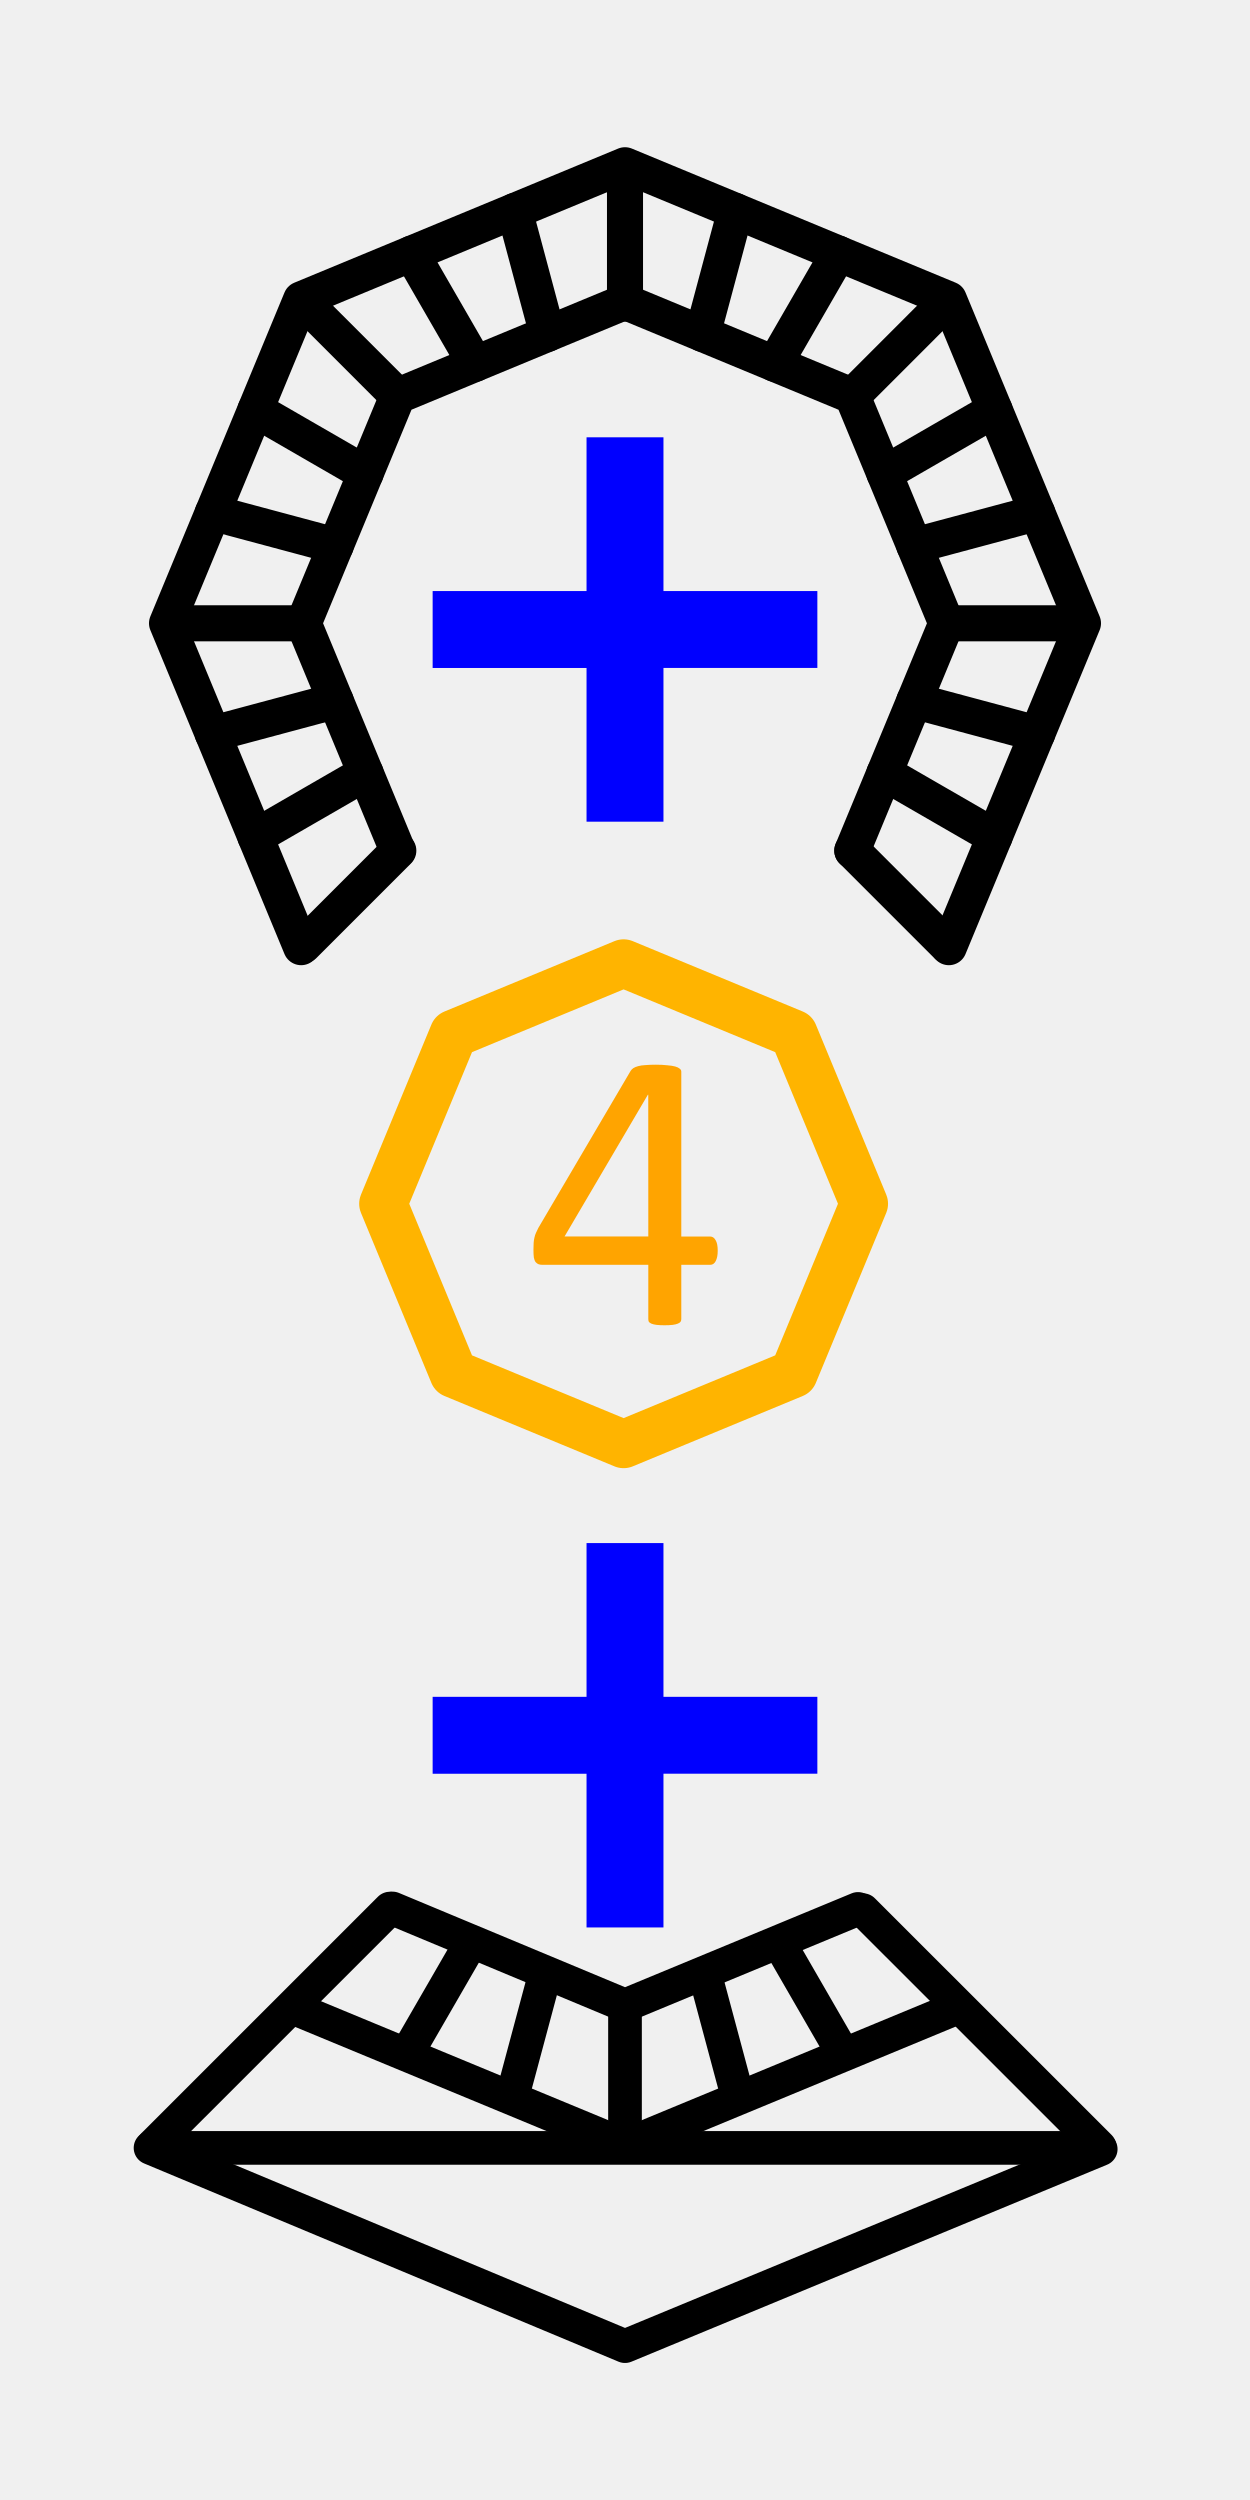
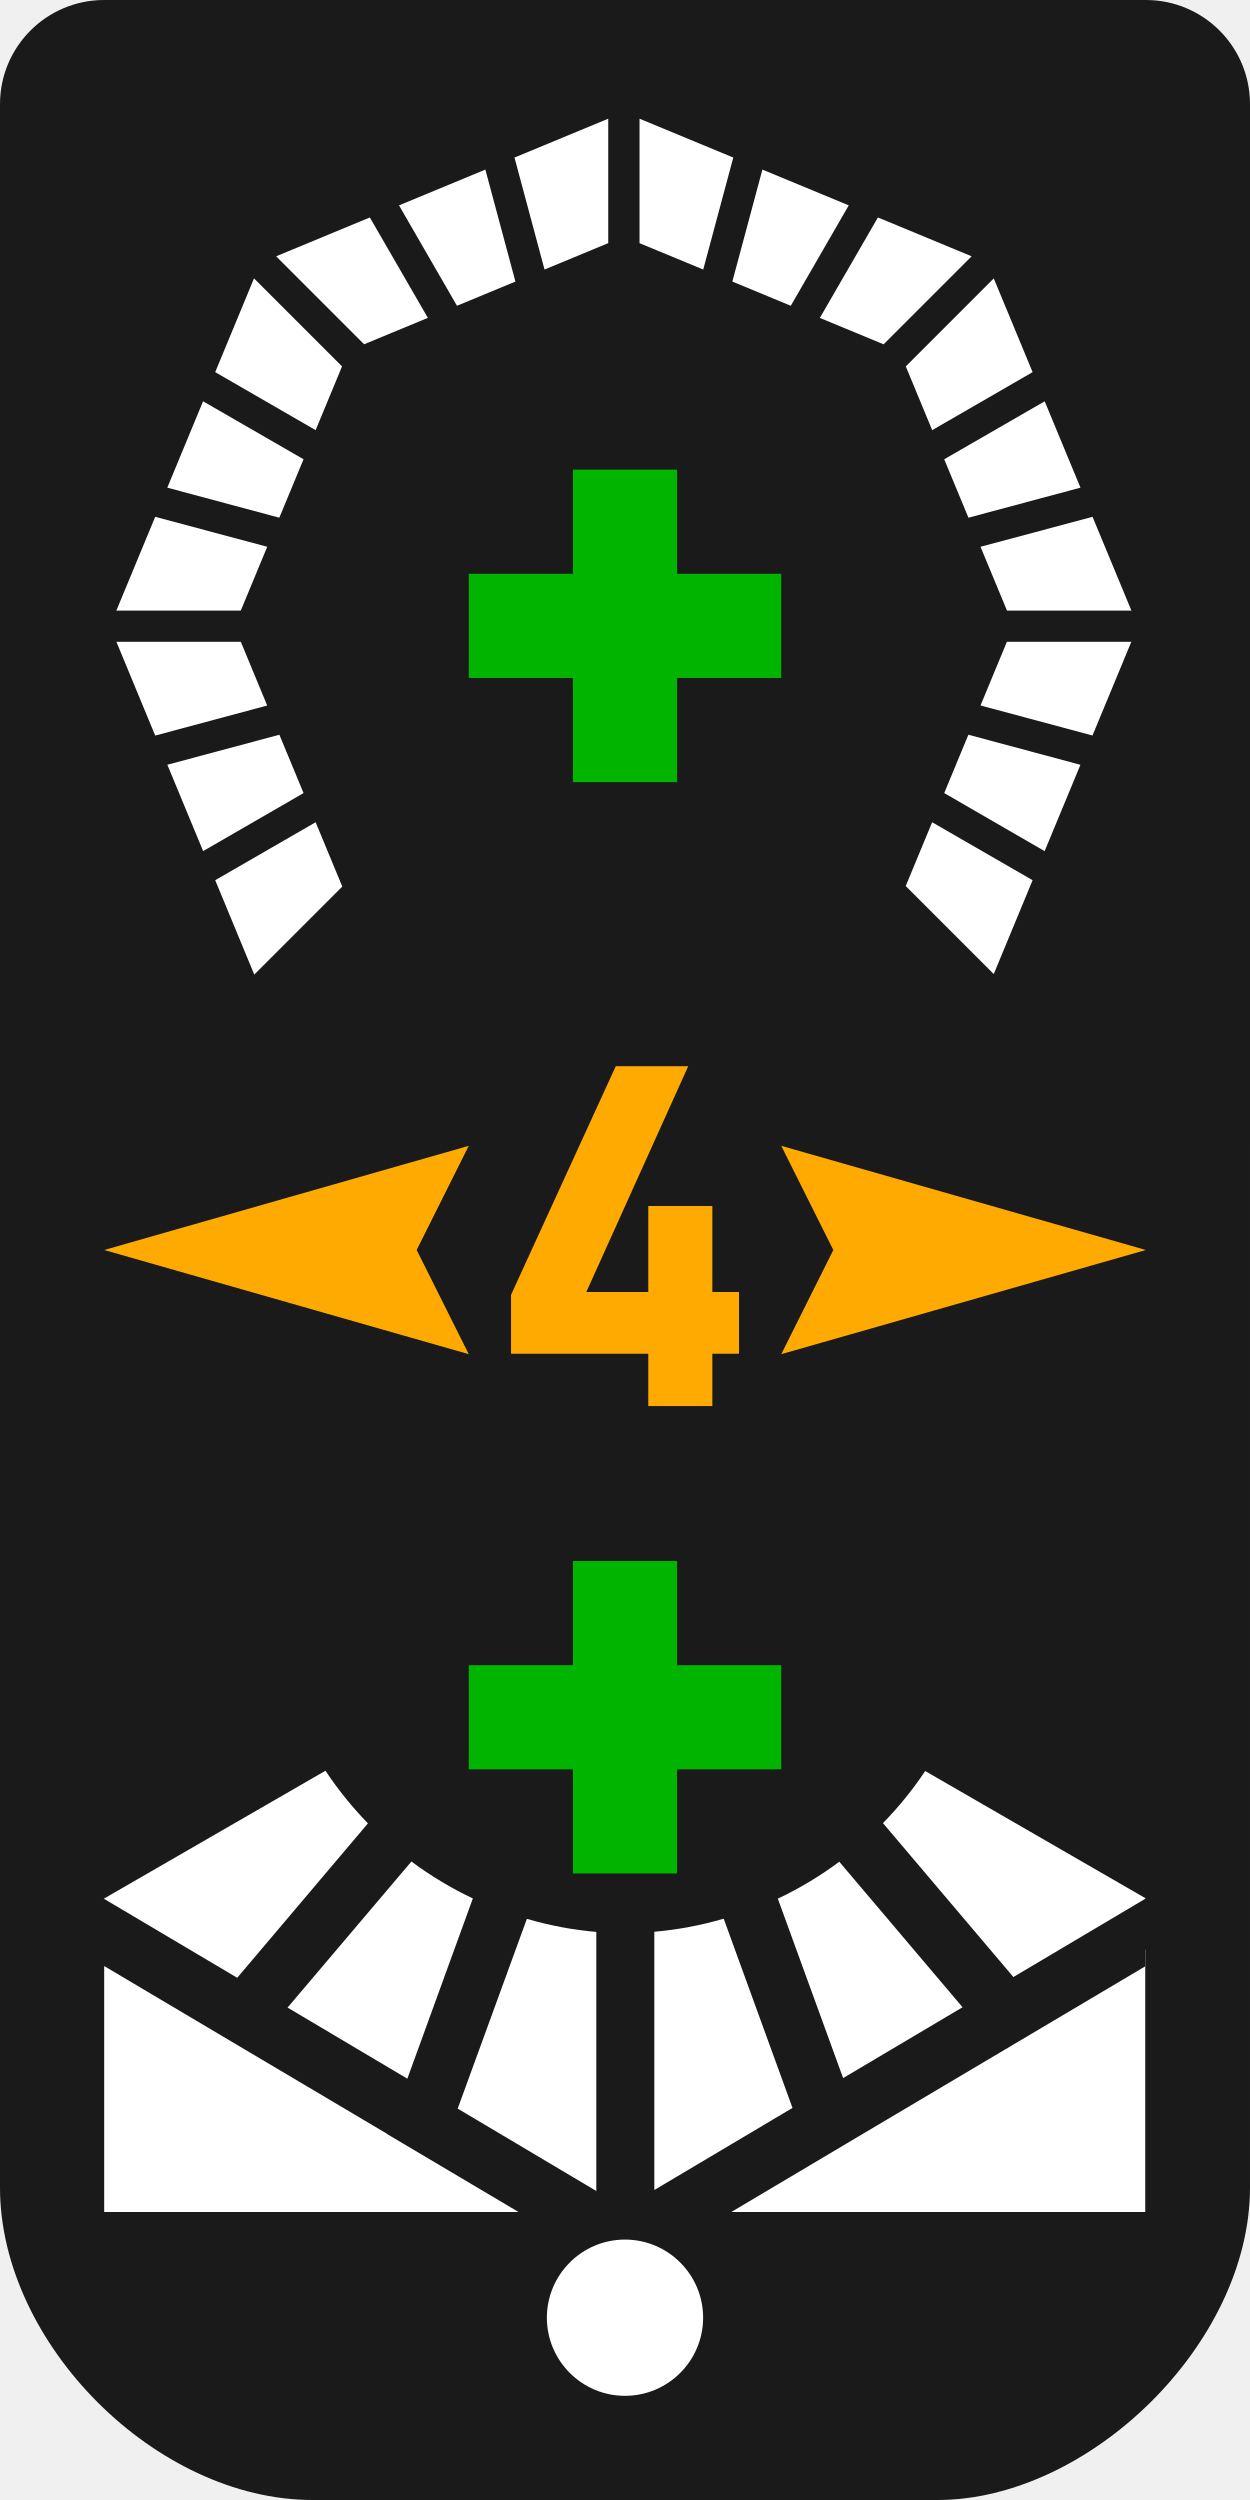
- <svg xmlns="http://www.w3.org/2000/svg" xmlns:ns1="http://www.openswatchbook.org/uri/2009/osb" width="26mm" height="52mm" viewBox="0 0 26 52" version="1.1" id="svg8">
-   <defs id="defs2">
-     <linearGradient id="linearGradient2823" ns1:paint="solid">
-       <stop style="stop-color:#000000;stop-opacity:1;" offset="0" id="stop2821" />
-     </linearGradient>
-     <linearGradient id="linearGradient841" ns1:paint="solid">
-       <stop style="stop-color:#000000;stop-opacity:1;" offset="0" id="stop839" />
-     </linearGradient>
-   </defs>
-   <g id="layer1" style="display:inline">
-     <path id="path939" style="display:inline;fill:none;fill-opacity:1;stroke:#000000;stroke-width:0.7;stroke-linecap:round;stroke-linejoin:round;stroke-miterlimit:4;stroke-dasharray:none" d="m 22.895,44.702 v 0 l -9.895,4.098 v 0 L 3.131,44.676" />
-     <g id="g115" style="display:inline;stroke-width:1.4;stroke-miterlimit:4;stroke-dasharray:none" transform="matrix(0.5001316,0,0,0.4997508,1.997105,16.82766)">
-       <path id="path2921" style="fill:none;fill-opacity:1;stroke:#000000;stroke-width:1.4;stroke-linejoin:round;stroke-miterlimit:4;stroke-dasharray:none;stroke-opacity:1" d="M 8.194,49.896 22,55.618 35.806,49.896" />
-       <path id="path1093" style="fill:none;stroke:#000000;stroke-width:1.4;stroke-linejoin:round;stroke-miterlimit:4;stroke-dasharray:none;stroke-opacity:1" d="M 2.266,55.725 H 41.734" />
-       <path id="path2933" style="fill:none;stroke:#000000;stroke-width:1.4;stroke-linecap:butt;stroke-linejoin:round;stroke-miterlimit:4;stroke-dasharray:none;stroke-opacity:1" d="m 22,49.795 v 5.936" />
-       <path id="path39" style="fill:none;stroke:#000000;stroke-width:1.4;stroke-linecap:round;stroke-linejoin:round;stroke-miterlimit:4;stroke-dasharray:none" d="m 31.691,45.778 v 0 l -9.691,4.017 -9.671,-4.036" />
-       <path id="path1076" style="fill:none;stroke:#000000;stroke-width:1.4;stroke-linecap:butt;stroke-linejoin:round;stroke-miterlimit:4;stroke-dasharray:none;stroke-opacity:1" d="m 18.695,48.425 -1.404,5.242" />
-       <path id="path1129" style="fill:none;stroke:#000000;stroke-width:1.4;stroke-linecap:butt;stroke-linejoin:round;stroke-miterlimit:4;stroke-dasharray:none;stroke-opacity:1" d="m 15.614,47.148 -2.712,4.699" />
-       <path id="path1161" style="fill:none;stroke:#000000;stroke-width:1.4;stroke-linecap:butt;stroke-linejoin:round;stroke-miterlimit:4;stroke-dasharray:none;stroke-opacity:1" d="M 31.097,51.848 28.386,47.148" />
-       <path id="path1167" style="fill:none;stroke:#000000;stroke-width:1.4;stroke-linecap:butt;stroke-linejoin:round;stroke-miterlimit:4;stroke-dasharray:none;stroke-opacity:1" d="M 26.709,53.667 25.305,48.425" />
-       <path id="path1124" style="fill:none;stroke:#000000;stroke-width:1.4;stroke-linecap:round;stroke-linejoin:round;stroke-miterlimit:4;stroke-dasharray:none;stroke-opacity:1" d="m 31.895,45.829 9.844,9.85" />
-       <path id="path1126" style="fill:none;stroke:#000000;stroke-width:1.4;stroke-linecap:round;stroke-linejoin:round;stroke-miterlimit:4;stroke-dasharray:none;stroke-opacity:1" d="M 12.221,45.764 2.377,55.614" />
-     </g>
-     <g id="g931" style="display:inline" transform="translate(1.500004,1.096088)">
-       <path id="path1122" style="display:inline;fill:none;fill-opacity:1;stroke:#000000;stroke-width:0.75;stroke-linecap:round;stroke-linejoin:round;stroke-miterlimit:4;stroke-dasharray:none;stroke-opacity:1" d="M 4.764,18.605 1.974,11.868 4.764,5.131 11.5,2.341 l 6.736,2.79 2.79,6.737 -2.79,6.737" />
-       <path id="path1146" style="fill:none;stroke:#000000;stroke-width:0.75;stroke-linecap:round;stroke-linejoin:round;stroke-miterlimit:4;stroke-dasharray:none;stroke-opacity:1" d="m 16.228,16.597 1.964,1.964" />
-       <path id="path1112-0" style="display:inline;fill:none;stroke:#000000;stroke-width:0.75;stroke-linecap:round;stroke-linejoin:round;stroke-miterlimit:4;stroke-dasharray:none;stroke-opacity:1" d="M 4.808,5.175 6.772,7.139" />
-       <path id="path1096-1" style="fill:none;stroke:#000000;stroke-width:0.75;stroke-linecap:round;stroke-linejoin:round;stroke-miterlimit:4;stroke-dasharray:none;stroke-opacity:1" d="M 11.5,2.4 V 5.218" />
-       <path id="path1065-4" style="fill:none;stroke:#000000;stroke-width:0.75;stroke-linecap:round;stroke-linejoin:round;stroke-miterlimit:4;stroke-dasharray:none;stroke-opacity:1" d="M 4.814,11.868 H 2.181" />
-       <path id="path1120-8" style="fill:none;stroke:#000000;stroke-width:0.75;stroke-linecap:round;stroke-linejoin:round;stroke-miterlimit:4;stroke-dasharray:none;stroke-opacity:1" d="M 20.966,11.868 H 18.186" />
-       <path id="path1104-4" style="fill:none;stroke:#000000;stroke-width:0.75;stroke-linecap:round;stroke-linejoin:round;stroke-miterlimit:4;stroke-dasharray:none;stroke-opacity:1" d="m 18.192,5.175 -1.964,1.965" />
-       <path id="path1082-1" style="fill:none;stroke:#000000;stroke-width:0.75;stroke-linecap:round;stroke-linejoin:round;stroke-miterlimit:4;stroke-dasharray:none;stroke-opacity:1" d="M 13.797,3.293 13.113,5.849" />
-       <path id="path1131-4" style="fill:none;stroke:#000000;stroke-width:0.75;stroke-linecap:round;stroke-linejoin:round;stroke-miterlimit:4;stroke-dasharray:none;stroke-opacity:1" d="m 15.938,4.179 -1.323,2.292" />
-       <path id="path1135-2" style="fill:none;stroke:#000000;stroke-width:0.75;stroke-linecap:round;stroke-linejoin:round;stroke-miterlimit:4;stroke-dasharray:none;stroke-opacity:1" d="m 6.104,14.984 -2.291,1.323" />
-       <path id="path1137-4" style="fill:none;stroke:#000000;stroke-width:0.75;stroke-linecap:round;stroke-linejoin:round;stroke-miterlimit:4;stroke-dasharray:none;stroke-opacity:1" d="m 19.187,7.429 -2.291,1.323" />
-       <path id="path1141-6" style="fill:none;stroke:#000000;stroke-width:0.75;stroke-linecap:round;stroke-linejoin:round;stroke-miterlimit:4;stroke-dasharray:none;stroke-opacity:1" d="M 5.482,13.481 2.926,14.166" />
-       <path id="path1143-6" style="fill:none;stroke:#000000;stroke-width:0.75;stroke-linecap:round;stroke-linejoin:round;stroke-miterlimit:4;stroke-dasharray:none;stroke-opacity:1" d="M 20.074,9.57 17.518,10.255" />
-       <path id="path1147-7" style="fill:none;stroke:#000000;stroke-width:0.75;stroke-linecap:round;stroke-linejoin:round;stroke-miterlimit:4;stroke-dasharray:none;stroke-opacity:1" d="M 5.482,10.255 2.926,9.57" />
-       <path id="path1149-2" style="fill:none;stroke:#000000;stroke-width:0.75;stroke-linecap:round;stroke-linejoin:round;stroke-miterlimit:4;stroke-dasharray:none;stroke-opacity:1" d="M 20.074,14.166 17.518,13.481" />
-       <path id="path1153-3" style="fill:none;stroke:#000000;stroke-width:0.75;stroke-linecap:round;stroke-linejoin:round;stroke-miterlimit:4;stroke-dasharray:none;stroke-opacity:1" d="M 6.104,8.752 3.813,7.429" />
-       <path id="path1155-0" style="fill:none;stroke:#000000;stroke-width:0.75;stroke-linecap:round;stroke-linejoin:round;stroke-miterlimit:4;stroke-dasharray:none;stroke-opacity:1" d="M 19.187,16.307 16.896,14.984" />
-       <path id="path1159-7" style="fill:none;stroke:#000000;stroke-width:0.75;stroke-linecap:round;stroke-linejoin:round;stroke-miterlimit:4;stroke-dasharray:none;stroke-opacity:1" d="M 8.385,6.471 7.062,4.179" />
-       <path id="path1165-1" style="fill:none;stroke:#000000;stroke-width:0.75;stroke-linecap:round;stroke-linejoin:round;stroke-miterlimit:4;stroke-dasharray:none;stroke-opacity:1" d="M 9.887,5.849 9.203,3.293" />
-       <path id="path1071" style="fill:none;stroke:#000000;stroke-width:0.75;stroke-linecap:round;stroke-linejoin:round;stroke-miterlimit:4;stroke-dasharray:none" d="M 6.772,16.597 4.814,11.868 6.772,7.139 11.5,5.181 l 4.728,1.959 1.958,4.729 -1.958,4.729" />
-       <path id="path898" style="fill:none;stroke:#000000;stroke-width:0.75;stroke-linecap:round;stroke-linejoin:round;stroke-miterlimit:4;stroke-dasharray:none;stroke-opacity:1" d="M 6.785,16.597 4.821,18.561" />
-     </g>
-     <path style="display:inline;fill:#0000ff;fill-opacity:1;stroke:#000000;stroke-width:0;stroke-linecap:butt;stroke-linejoin:miter;stroke-miterlimit:4;stroke-dasharray:none;stroke-opacity:1" d="m 8.999,35.294 h 3.201 v -3.198 h 1.6 v 3.198 h 3.201 v 1.599 h -3.201 v 3.198 H 12.2 V 36.894 H 8.999 Z" id="path923" />
-     <path style="display:inline;fill:#0000ff;fill-opacity:1;stroke:#000000;stroke-width:0;stroke-linecap:butt;stroke-linejoin:miter;stroke-miterlimit:4;stroke-dasharray:none;stroke-opacity:1" d="M 8.999,12.294 H 12.2 V 9.096 h 1.6 v 3.198 h 3.201 v 1.599 h -3.201 v 3.198 H 12.2 V 13.894 H 8.999 Z" id="path1109" />
-     <g aria-label="4" transform="scale(0.9957693,1.004249)" id="text1123" style="font-style:normal;font-variant:normal;font-weight:normal;font-stretch:normal;font-size:8.467px;line-height:1.25;font-family:Calibri;-inkscape-font-specification:'Calibri, Normal';font-variant-ligatures:normal;font-variant-caps:normal;font-variant-numeric:normal;font-variant-east-asian:normal;text-align:center;letter-spacing:0px;text-anchor:middle;display:inline;fill:#ffa400;fill-opacity:1;stroke:#ffb400;stroke-width:0;stroke-miterlimit:4;stroke-dasharray:none;stroke-opacity:1;paint-order:normal">
-       <path d="m 14.992,25.903 q 0,0.136 -0.041,0.215 -0.041,0.079 -0.116,0.079 h -0.604 v 1.124 q 0,0.033 -0.017,0.058 -0.017,0.021 -0.058,0.037 -0.041,0.017 -0.107,0.025 -0.066,0.008 -0.169,0.008 -0.099,0 -0.165,-0.008 -0.066,-0.008 -0.107,-0.025 -0.037,-0.017 -0.054,-0.037 -0.012,-0.025 -0.012,-0.058 v -1.124 H 11.333 q -0.05,0 -0.083,-0.012 -0.033,-0.012 -0.062,-0.045 -0.025,-0.033 -0.037,-0.095 -0.008,-0.062 -0.008,-0.161 0,-0.079 0.004,-0.141 0.004,-0.062 0.017,-0.112 0.012,-0.054 0.033,-0.099 0.021,-0.05 0.05,-0.103 l 1.926,-3.249 q 0.021,-0.033 0.058,-0.058 0.041,-0.025 0.103,-0.041 0.062,-0.017 0.153,-0.021 0.091,-0.008 0.215,-0.008 0.136,0 0.236,0.012 0.103,0.008 0.165,0.025 0.062,0.017 0.095,0.045 0.033,0.025 0.033,0.062 v 3.415 h 0.604 q 0.07,0 0.112,0.074 0.045,0.07 0.045,0.219 z m -1.451,-3.229 h -0.008 l -1.74,2.935 h 1.749 z" style="font-style:normal;font-variant:normal;font-weight:normal;font-stretch:normal;font-size:8.467px;font-family:Calibri;-inkscape-font-specification:'Calibri, Normal';font-variant-ligatures:normal;font-variant-caps:normal;font-variant-numeric:normal;font-variant-east-asian:normal;text-align:center;text-anchor:middle;fill:#ffa400;fill-opacity:1;stroke:#ffb400;stroke-width:0;stroke-miterlimit:4;stroke-dasharray:none;stroke-opacity:1;paint-order:normal" id="path51" />
-     </g>
-     <path id="path975" style="display:inline;opacity:1;fill:none;fill-opacity:1;stroke:#ffb400;stroke-width:1;stroke-linecap:round;stroke-linejoin:round;stroke-miterlimit:4;stroke-dasharray:none;stroke-dashoffset:37.795;stroke-opacity:1" d="m 12.971,20.038 3.536,1.464 1.464,3.536 -1.464,3.536 -3.536,1.464 -3.536,-1.464 -1.464,-3.536 1.464,-3.536 z" />
+ <svg xmlns="http://www.w3.org/2000/svg" width="24mm" height="48mm" viewBox="0 0 24 48" version="1.1" id="svg8" xml:space="preserve">
+   <defs id="defs2" />
+   <g id="layer1" style="display:inline" transform="translate(-99.99999)">
+     <path id="path2596" style="display:inline;fill:#1a1a1a;stroke:none;stroke-width:0.707;stroke-linejoin:round;paint-order:markers fill stroke" d="M 102,-1.1920929e-6 C 100.896,-2.1942408e-4 100,0.895 100,2 l -9.4e-5,40 c 0,3 3,6 6,6 h 12 c 2.905,-6.7e-5 6,-3 6,-6 l 1.8e-4,-40 C 124,0.895 123.105,6.6123564e-5 122,-1.1920929e-6 Z" />
+     <path style="display:inline;fill:#00b400;fill-opacity:1;stroke:#000000;stroke-width:0;stroke-linecap:butt;stroke-linejoin:miter;stroke-miterlimit:4;stroke-dasharray:none;stroke-opacity:1" d="m 109,31.971 h 2 v -2 h 2 v 2 h 2 v 2 h -2 v 2 h -2 v -2 h -2 z" id="path2606" />
+     <path style="display:inline;fill:#00b400;fill-opacity:1;stroke:#000000;stroke-width:0;stroke-linecap:butt;stroke-linejoin:miter;stroke-miterlimit:4;stroke-dasharray:none;stroke-opacity:1" d="m 109,13.017 h 2 v 2 h 2 v -2 h 2 v -2 h -2 V 9.017 h -2 v 2 h -2 z" id="path2612" />
+     <path d="m 112,43 c -0.829,0 -1.5,0.675 -1.5,1.5 0,0.825 0.671,1.5 1.5,1.5 0.829,0 1.5,-0.675 1.5,-1.5 0,-0.825 -0.671,-1.5 -1.5,-1.5 z" id="path2618" style="display:inline;fill:#ffffff;fill-opacity:1;stroke:none;stroke-width:0.439;stroke-opacity:1" />
+     <polygon points="13.88,24.03 13.88,24.02 7.15,20.03 0.02,15.8 0.02,27.85 20.32,27.85 " id="polygon2620" transform="matrix(0.3919263,0,0,0.3919263,101.9925,31.55569)" style="fill:#ffffff;fill-opacity:1;stroke:none;stroke-opacity:1" />
+     <polygon points="51.01,15 51.01,15.82 43.93,20.02 37.22,24 30.74,27.85 51.02,27.85 51.02,14.99 " id="polygon2622" transform="matrix(0.3919263,0,0,0.3919263,101.9925,31.55569)" style="fill:#ffffff;fill-opacity:1;stroke:none;stroke-opacity:1" />
+     <path d="m 116.114,35.745 c -0.368,0.274 -0.764,0.513 -1.18,0.709 l 1.254,3.445 2.293,-1.36 c 0,0 -2.367,-2.794 -2.367,-2.794 z" id="path2624" style="fill:#ffffff;fill-opacity:1;stroke:none;stroke-width:0.392;stroke-opacity:1" />
+     <path d="m 107.899,35.741 -2.379,2.806 h 0.004 l 2.297,1.364 1.258,-3.461 c -0.415,-0.196 -0.811,-0.435 -1.18,-0.709 z" id="path2626" style="fill:#ffffff;fill-opacity:1;stroke:none;stroke-width:0.392;stroke-opacity:1" />
+     <path d="m 112.563,37.09 v 0 4.958 l 2.653,-1.576 -1.321,-3.633 c -0.443,0.129 -0.886,0.212 -1.333,0.251 z" id="path2628" style="fill:#ffffff;fill-opacity:1;stroke:none;stroke-width:0.392;stroke-opacity:1" />
+     <path d="m 108.792,40.488 2.657,1.579 v -4.974 c -0.447,-0.039 -0.89,-0.121 -1.333,-0.251 l -1.329,3.645 v 0 z" id="path2630" style="fill:#ffffff;fill-opacity:1;stroke:none;stroke-width:0.392;stroke-opacity:1" />
+     <path d="m 104.556,37.972 2.508,-2.963 v 0 c -0.306,-0.317 -0.58,-0.655 -0.815,-1.011 l -4.256,2.457 2.559,1.517 v 0 z" id="path2632" style="fill:#ffffff;fill-opacity:1;stroke:none;stroke-width:0.392;stroke-opacity:1" />
+     <path d="m 117.76,34.009 c -0.235,0.353 -0.506,0.686 -0.807,0.995 l 2.504,2.955 2.536,-1.505 v -0.008 l -4.229,-2.442 v 0 z" id="path2634" style="fill:#ffffff;fill-opacity:1;stroke:none;stroke-width:0.392;stroke-opacity:1" />
+     <path style="color:#000000;display:inline;fill:#ffffff;fill-opacity:1;stroke:none;stroke-width:0.6;stroke-linecap:round;stroke-linejoin:round;stroke-opacity:1;-inkscape-stroke:none" d="m 117.897,15.787 1.929,1.113 -0.746,1.802 -1.69,-1.69 z" id="path2638" />
+     <path style="color:#000000;display:inline;fill:#ffffff;fill-opacity:1;stroke:none;stroke-width:0.6;stroke-linecap:round;stroke-linejoin:round;stroke-opacity:1;-inkscape-stroke:none" d="m 106.06,15.787 0.512,1.235 -1.69,1.69 -0.75,-1.812 z" id="path2640" />
+     <path style="color:#000000;display:inline;fill:#ffffff;fill-opacity:1;stroke:none;stroke-width:0.6;stroke-linecap:round;stroke-linejoin:round;stroke-opacity:1;-inkscape-stroke:none" d="m 118.593,14.107 2.151,0.577 -0.687,1.658 -1.928,-1.115 z" id="path2642" />
+     <path style="color:#000000;display:inline;fill:#ffffff;fill-opacity:1;stroke:none;stroke-width:0.6;stroke-linecap:round;stroke-linejoin:round;stroke-opacity:1;-inkscape-stroke:none" d="m 105.364,14.107 0.464,1.12 -1.928,1.114 -0.687,-1.658 z" id="path2644" />
+     <path style="color:#000000;display:inline;fill:#ffffff;fill-opacity:1;stroke:none;stroke-width:0.6;stroke-linecap:round;stroke-linejoin:round;stroke-opacity:1;-inkscape-stroke:none" d="m 119.332,12.323 h 2.389 l -0.745,1.799 -2.15,-0.577 z" id="path2646" />
+     <path style="color:#000000;display:inline;fill:#ffffff;fill-opacity:1;stroke:none;stroke-width:0.6;stroke-linecap:round;stroke-linejoin:round;stroke-opacity:1;-inkscape-stroke:none" d="m 102.235,12.323 h 2.389 l 0.506,1.223 -2.15,0.577 z" id="path2648" />
+     <path style="color:#000000;display:inline;fill:#ffffff;fill-opacity:1;stroke:none;stroke-width:0.6;stroke-linecap:round;stroke-linejoin:round;stroke-opacity:1;-inkscape-stroke:none" d="m 120.977,9.923 0.746,1.8 h -2.389 l -0.508,-1.225 z" id="path2650" />
+     <path style="color:#000000;display:inline;fill:#ffffff;fill-opacity:1;stroke:none;stroke-width:0.6;stroke-linecap:round;stroke-linejoin:round;stroke-opacity:1;-inkscape-stroke:none" d="m 102.98,9.923 2.151,0.575 -0.508,1.225 h -2.389 z" id="path2652" />
+     <path style="color:#000000;display:inline;fill:#ffffff;fill-opacity:1;stroke:none;stroke-width:0.6;stroke-linecap:round;stroke-linejoin:round;stroke-opacity:1;-inkscape-stroke:none" d="m 120.058,7.705 0.687,1.658 -2.151,0.577 -0.465,-1.122 z" id="path2654" />
+     <path style="color:#000000;display:inline;fill:#ffffff;fill-opacity:1;stroke:none;stroke-width:0.6;stroke-linecap:round;stroke-linejoin:round;stroke-opacity:1;-inkscape-stroke:none" d="m 103.899,7.705 1.929,1.113 -0.465,1.122 -2.151,-0.577 z" id="path2656" />
+     <path style="color:#000000;display:inline;fill:#ffffff;fill-opacity:1;stroke:none;stroke-width:0.6;stroke-linecap:round;stroke-linejoin:round;stroke-opacity:1;-inkscape-stroke:none" d="m 119.08,5.345 0.746,1.8 -1.928,1.114 -0.507,-1.224 z" id="path2658" />
+     <path style="color:#000000;display:inline;fill:#ffffff;fill-opacity:1;stroke:none;stroke-width:0.6;stroke-linecap:round;stroke-linejoin:round;stroke-opacity:1;-inkscape-stroke:none" d="m 104.877,5.345 1.69,1.69 -0.507,1.224 -1.928,-1.114 z" id="path2660" />
+     <path style="color:#000000;display:inline;fill:#ffffff;fill-opacity:1;stroke:none;stroke-width:0.6;stroke-linecap:round;stroke-linejoin:round;stroke-opacity:1;-inkscape-stroke:none" d="m 107.101,4.175 1.114,1.928 -1.224,0.507 -1.689,-1.689 z" id="path2662" />
+     <path style="color:#000000;display:inline;fill:#ffffff;fill-opacity:1;stroke:none;stroke-width:0.6;stroke-linecap:round;stroke-linejoin:round;stroke-opacity:1;-inkscape-stroke:none" d="m 116.856,4.175 1.799,0.746 -1.69,1.69 -1.224,-0.507 z" id="path2664" />
+     <path style="color:#000000;display:inline;fill:#ffffff;fill-opacity:1;stroke:none;stroke-width:0.6;stroke-linecap:round;stroke-linejoin:round;stroke-opacity:1;-inkscape-stroke:none" d="m 109.319,3.256 0.577,2.15 -1.122,0.465 -1.113,-1.928 z" id="path2666" />
+     <path style="color:#000000;display:inline;fill:#ffffff;fill-opacity:1;stroke:none;stroke-width:0.6;stroke-linecap:round;stroke-linejoin:round;stroke-opacity:1;-inkscape-stroke:none" d="m 114.638,3.256 1.658,0.687 -1.113,1.928 -1.122,-0.465 z" id="path2668" />
+     <path style="color:#000000;display:inline;fill:#ffffff;fill-opacity:1;stroke:none;stroke-width:0.6;stroke-linecap:round;stroke-linejoin:round;stroke-opacity:1;-inkscape-stroke:none" d="m 112.279,2.279 1.8,0.746 -0.577,2.15 -1.223,-0.506 z" id="path2670" />
+     <path style="color:#000000;display:inline;fill:#ffffff;fill-opacity:1;stroke:none;stroke-width:0.6;stroke-linecap:round;stroke-linejoin:round;stroke-opacity:1;-inkscape-stroke:none" d="m 111.678,2.279 v 2.389 l -1.223,0.507 -0.577,-2.15 z" id="path2672" />
+     <path id="path2698" style="font-weight:bold;font-size:7.056px;line-height:1.25;font-family:Bahnschrift;-inkscape-font-specification:'Bahnschrift Bold';letter-spacing:0px;word-spacing:0px;display:inline;fill:#ffaa00;fill-opacity:1;stroke-width:0.345" d="m 111.823,20.471 -2.011,4.39 v 1.131 h 2.635 v 1.005 h 1.23 v -1.005 h 0.512 v -1.185 h -0.512 v -1.652 h -1.23 v 1.652 h -1.19 l 1.957,-4.336 z" />
+     <path style="fill:#ffaa00;fill-opacity:1;stroke:#000000;stroke-width:0;stroke-linecap:round;stroke-linejoin:round;stroke-miterlimit:1.5;stroke-dasharray:none;paint-order:markers fill stroke" d="M 102,24 109,22 108,24 109,26 Z" id="path15818" />
+     <path style="fill:#ffaa00;fill-opacity:1;stroke:#000000;stroke-width:0;stroke-linecap:round;stroke-linejoin:round;stroke-miterlimit:1.5;stroke-dasharray:none;paint-order:markers fill stroke" d="m 122,24 -7,-2 1,2 -1,2 z" id="path15820" />
  </g>
</svg>
